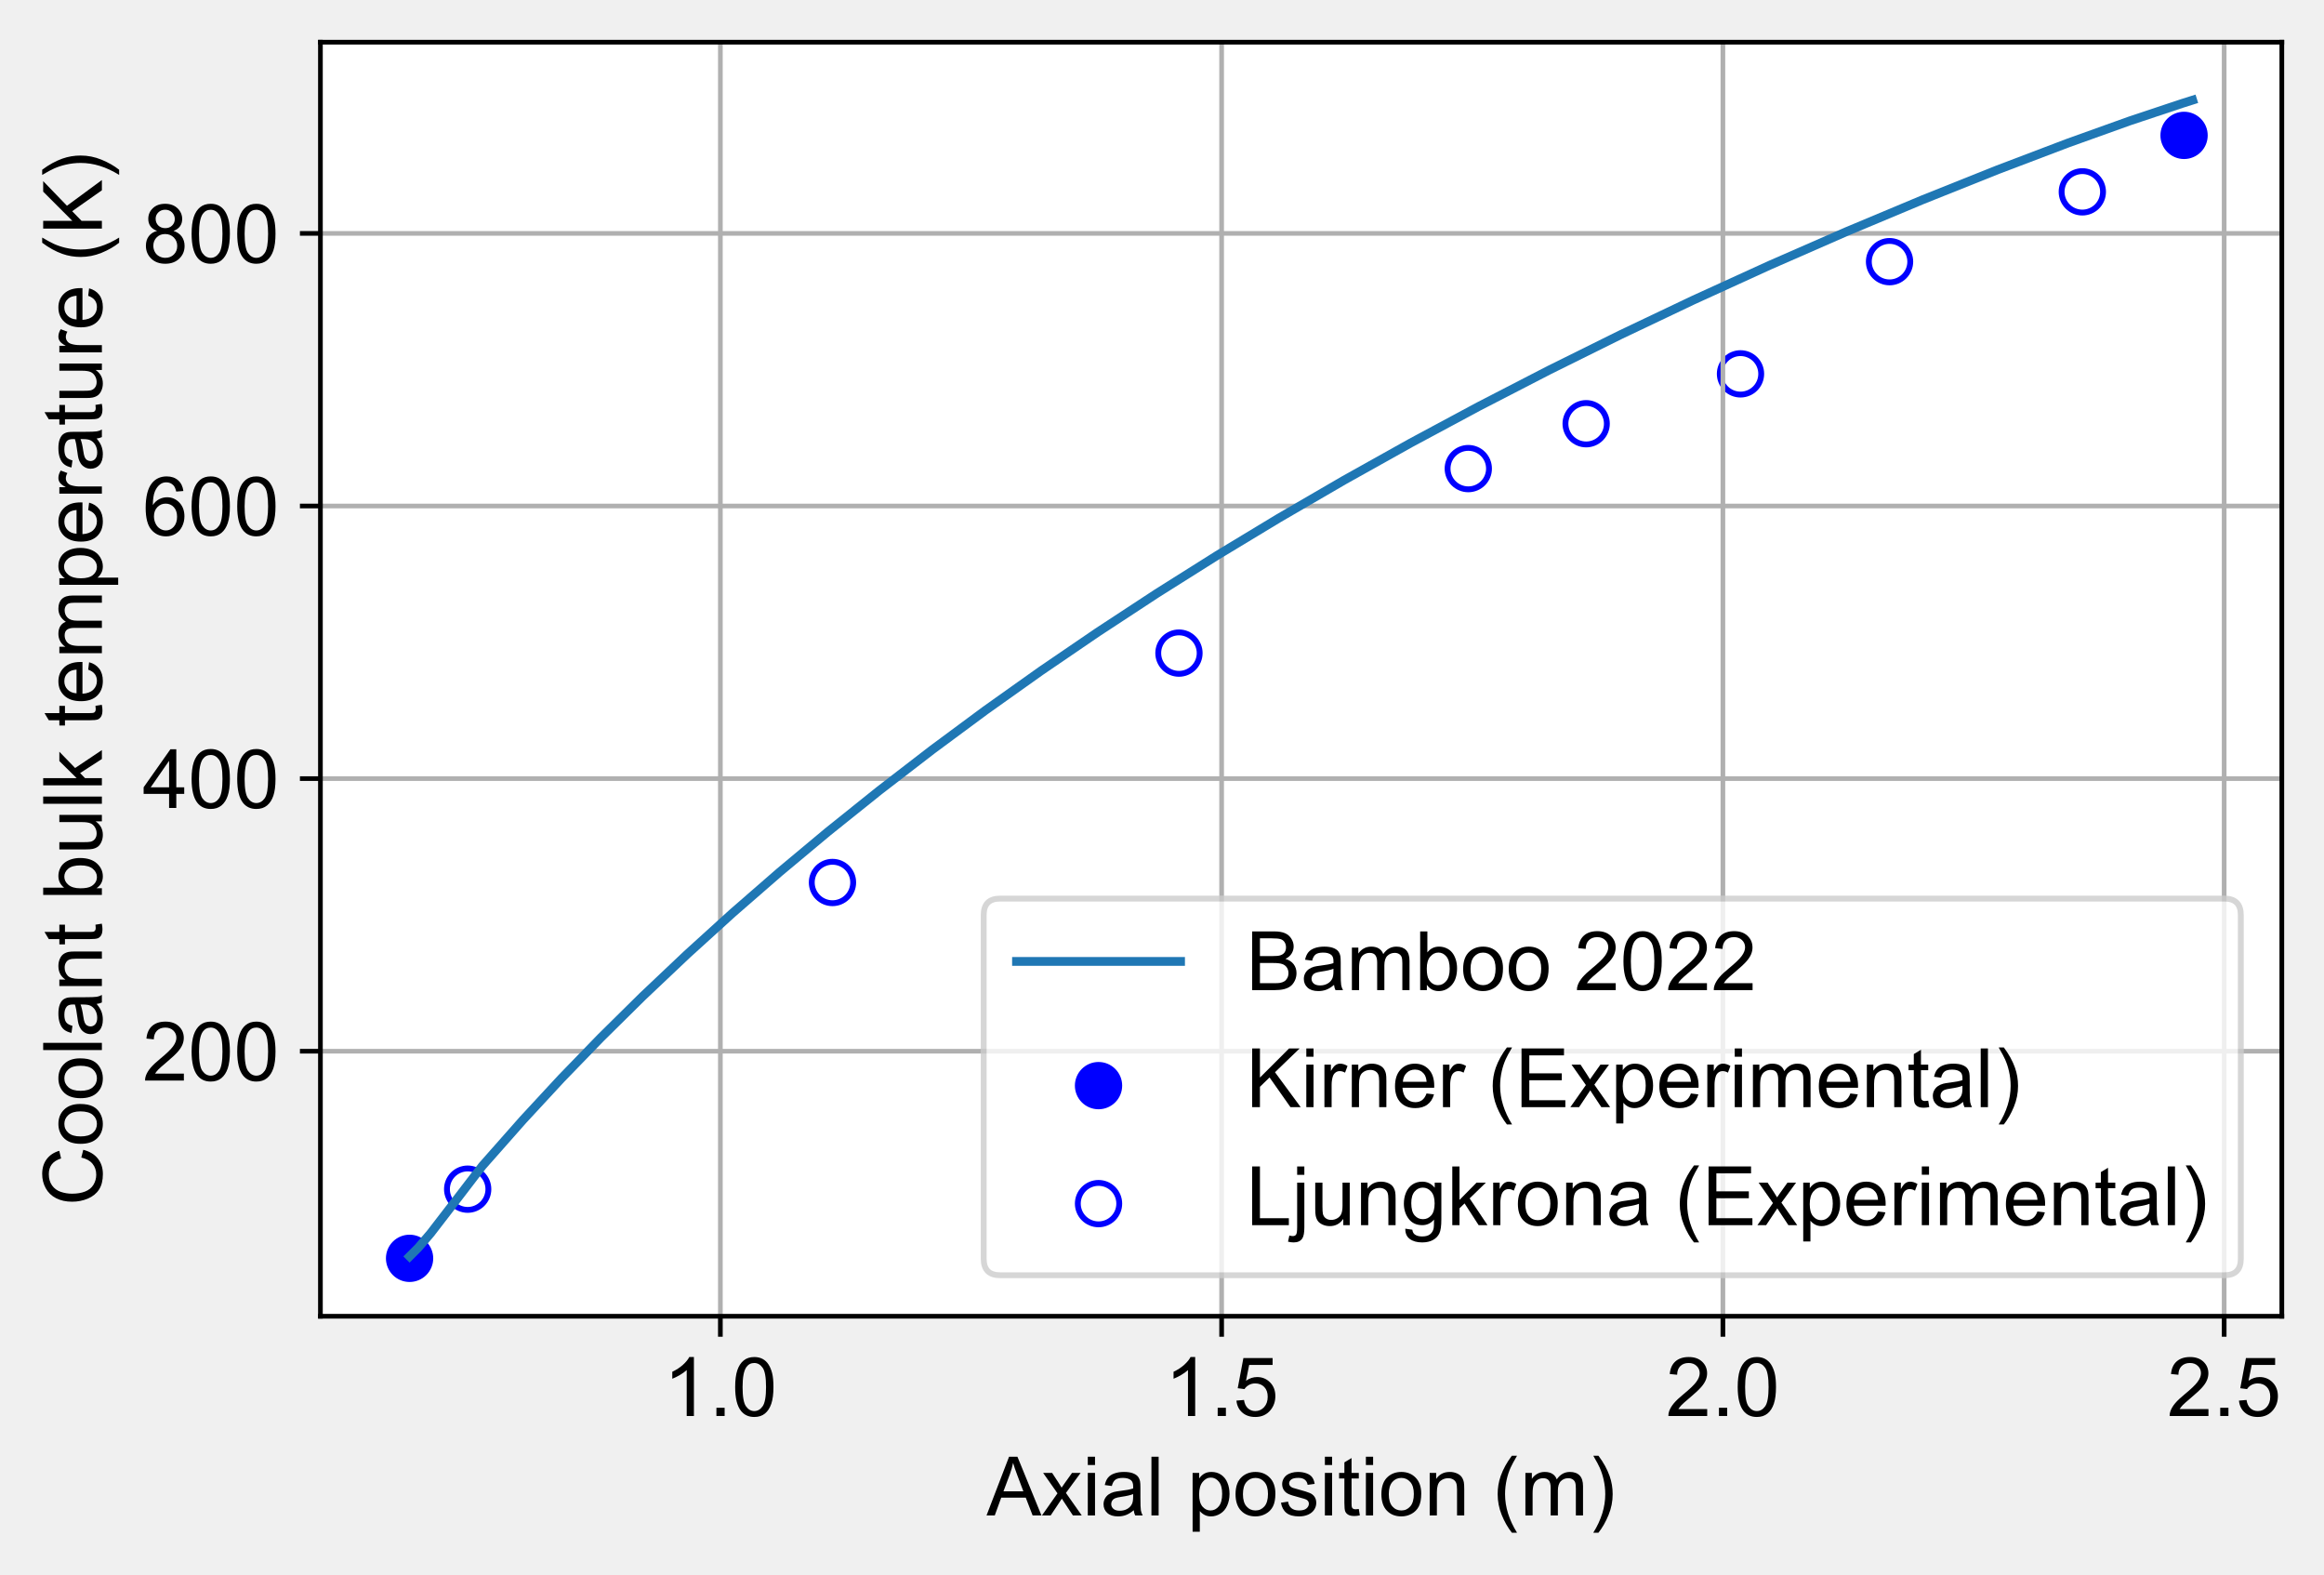
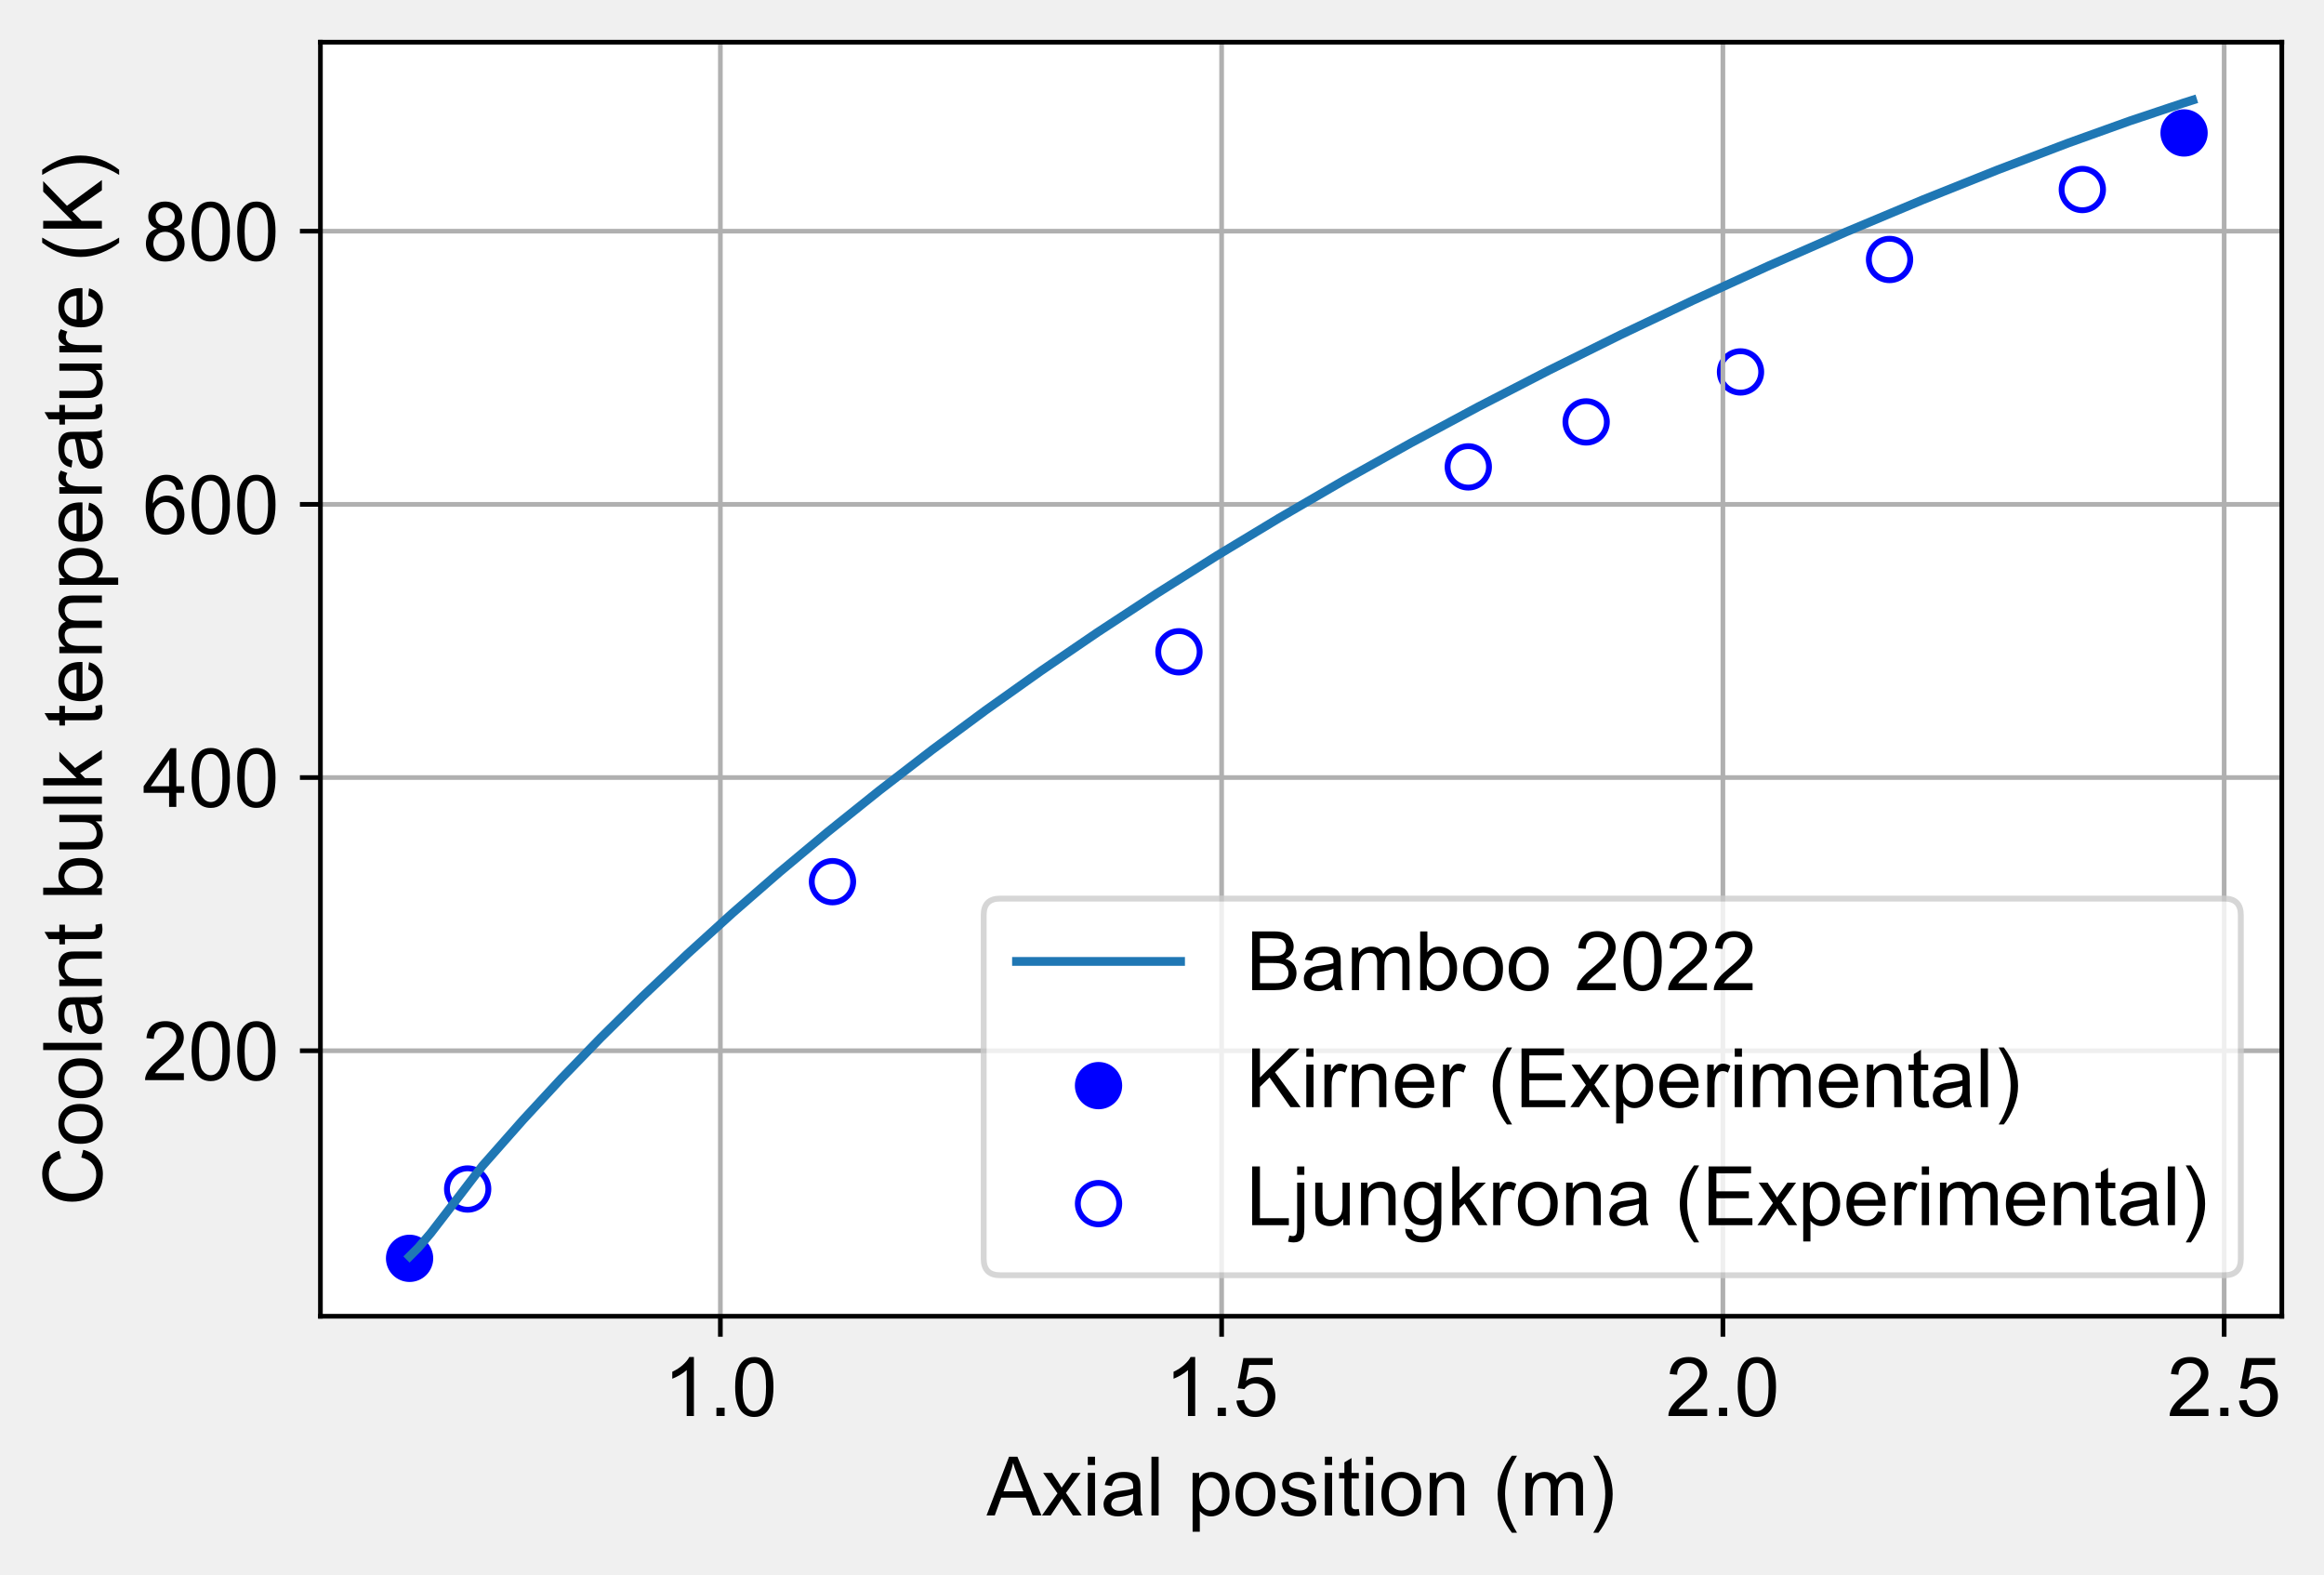
<svg xmlns="http://www.w3.org/2000/svg" xmlns:xlink="http://www.w3.org/1999/xlink" height="268.782pt" version="1.1" viewBox="0 0 396.694 268.782" width="396.694pt">
  <defs>
    <style type="text/css">*{stroke-linecap:butt;stroke-linejoin:round;}</style>
  </defs>
  <g id="figure_1">
    <g id="patch_1">
      <path d="M 0 268.782  L 396.694 268.782  L 396.694 0  L 0 0  z " style="fill:none;" />
    </g>
    <g id="axes_1">
      <g id="patch_2">
        <path d="M 54.694 224.64  L 389.494 224.64  L 389.494 7.2  L 54.694 7.2  z " style="fill:#ffffff;" />
      </g>
      <g id="PathCollection_1">
        <defs>
-           <path d="M 0 3.536  C 0.938 3.536 1.837 3.163 2.5 2.5  C 3.163 1.837 3.536 0.938 3.536 0  C 3.536 -0.938 3.163 -1.837 2.5 -2.5  C 1.837 -3.163 0.938 -3.536 0 -3.536  C -0.938 -3.536 -1.837 -3.163 -2.5 -2.5  C -3.163 -1.837 -3.536 -0.938 -3.536 0  C -3.536 0.938 -3.163 1.837 -2.5 2.5  C -1.837 3.163 -0.938 3.536 0 3.536  z " id="m3bcec2ea81" style="stroke:#0000ff;" />
+           <path d="M 0 3.536  C 0.938 3.536 1.837 3.163 2.5 2.5  C 3.163 1.837 3.536 0.938 3.536 0  C 3.536 -0.938 3.163 -1.837 2.5 -2.5  C 1.837 -3.163 0.938 -3.536 0 -3.536  C -0.938 -3.536 -1.837 -3.163 -2.5 -2.5  C -3.163 -1.837 -3.536 -0.938 -3.536 0  C -3.536 0.938 -3.163 1.837 -2.5 2.5  C -1.837 3.163 -0.938 3.536 0 3.536  z " id="m7af865a892" style="stroke:#0000ff;" />
        </defs>
-         <g clip-path="url(#p53f87aa53d)">
-           <use style="fill:#0000ff;stroke:#0000ff;" x="69.912" xlink:href="#m3bcec2ea81" y="214.756" />
-           <use style="fill:#0000ff;stroke:#0000ff;" x="372.808" xlink:href="#m3bcec2ea81" y="23.106" />
+         <g clip-path="url(#pf3d046e171)">
+           <use style="fill:#0000ff;stroke:#0000ff;" x="69.912" xlink:href="#m7af865a892" y="214.756" />
+           <use style="fill:#0000ff;stroke:#0000ff;" x="372.808" xlink:href="#m7af865a892" y="22.689" />
        </g>
      </g>
      <g id="PathCollection_2">
        <defs>
-           <path d="M 0 3.536  C 0.938 3.536 1.837 3.163 2.5 2.5  C 3.163 1.837 3.536 0.938 3.536 -0  C 3.536 -0.938 3.163 -1.837 2.5 -2.5  C 1.837 -3.163 0.938 -3.536 0 -3.536  C -0.938 -3.536 -1.837 -3.163 -2.5 -2.5  C -3.163 -1.837 -3.536 -0.938 -3.536 0  C -3.536 0.938 -3.163 1.837 -2.5 2.5  C -1.837 3.163 -0.938 3.536 0 3.536  z " id="C0_0_801375e3e7" />
+           <path d="M 0 3.536  C 0.938 3.536 1.837 3.163 2.5 2.5  C 3.163 1.837 3.536 0.938 3.536 -0  C 3.536 -0.938 3.163 -1.837 2.5 -2.5  C 1.837 -3.163 0.938 -3.536 0 -3.536  C -0.938 -3.536 -1.837 -3.163 -2.5 -2.5  C -3.163 -1.837 -3.536 -0.938 -3.536 0  C -3.536 0.938 -3.163 1.837 -2.5 2.5  C -1.837 3.163 -0.938 3.536 0 3.536  z " id="C0_0_efd89e1590" />
        </defs>
-         <g clip-path="url(#p53f87aa53d)">
-           <use style="fill:none;stroke:#0000ff;" x="79.829" xlink:href="#C0_0_801375e3e7" y="202.952" />
-         </g>
-         <g clip-path="url(#p53f87aa53d)">
-           <use style="fill:none;stroke:#0000ff;" x="142.099" xlink:href="#C0_0_801375e3e7" y="150.612" />
-         </g>
-         <g clip-path="url(#p53f87aa53d)">
-           <use style="fill:none;stroke:#0000ff;" x="201.241" xlink:href="#C0_0_801375e3e7" y="111.464" />
-         </g>
-         <g clip-path="url(#p53f87aa53d)">
-           <use style="fill:none;stroke:#0000ff;" x="250.629" xlink:href="#C0_0_801375e3e7" y="79.975" />
-         </g>
-         <g clip-path="url(#p53f87aa53d)">
-           <use style="fill:none;stroke:#0000ff;" x="270.748" xlink:href="#C0_0_801375e3e7" y="72.315" />
-         </g>
-         <g clip-path="url(#p53f87aa53d)">
-           <use style="fill:none;stroke:#0000ff;" x="297.094" xlink:href="#C0_0_801375e3e7" y="63.805" />
-         </g>
-         <g clip-path="url(#p53f87aa53d)">
-           <use style="fill:none;stroke:#0000ff;" x="322.534" xlink:href="#C0_0_801375e3e7" y="44.656" />
-         </g>
-         <g clip-path="url(#p53f87aa53d)">
-           <use style="fill:none;stroke:#0000ff;" x="355.442" xlink:href="#C0_0_801375e3e7" y="32.741" />
+         <g clip-path="url(#pf3d046e171)">
+           <use style="fill:none;stroke:#0000ff;" x="79.829" xlink:href="#C0_0_efd89e1590" y="202.926" />
+         </g>
+         <g clip-path="url(#pf3d046e171)">
+           <use style="fill:none;stroke:#0000ff;" x="142.099" xlink:href="#C0_0_efd89e1590" y="150.473" />
+         </g>
+         <g clip-path="url(#pf3d046e171)">
+           <use style="fill:none;stroke:#0000ff;" x="201.241" xlink:href="#C0_0_efd89e1590" y="111.239" />
+         </g>
+         <g clip-path="url(#pf3d046e171)">
+           <use style="fill:none;stroke:#0000ff;" x="250.629" xlink:href="#C0_0_efd89e1590" y="79.681" />
+         </g>
+         <g clip-path="url(#pf3d046e171)">
+           <use style="fill:none;stroke:#0000ff;" x="270.748" xlink:href="#C0_0_efd89e1590" y="72.005" />
+         </g>
+         <g clip-path="url(#pf3d046e171)">
+           <use style="fill:none;stroke:#0000ff;" x="297.094" xlink:href="#C0_0_efd89e1590" y="63.476" />
+         </g>
+         <g clip-path="url(#pf3d046e171)">
+           <use style="fill:none;stroke:#0000ff;" x="322.534" xlink:href="#C0_0_efd89e1590" y="44.286" />
+         </g>
+         <g clip-path="url(#pf3d046e171)">
+           <use style="fill:none;stroke:#0000ff;" x="355.442" xlink:href="#C0_0_efd89e1590" y="32.345" />
        </g>
      </g>
      <g id="matplotlib.axis_1">
        <g id="xtick_1">
          <g id="line2d_1">
-             <path clip-path="url(#p53f87aa53d)" d="M 122.962 224.64  L 122.962 7.2  " style="fill:none;stroke:#b0b0b0;stroke-linecap:square;stroke-width:0.8;" />
+             <path clip-path="url(#pf3d046e171)" d="M 122.962 224.64  L 122.962 7.2  " style="fill:none;stroke:#b0b0b0;stroke-linecap:square;stroke-width:0.8;" />
          </g>
          <g id="line2d_2">
            <defs>
-               <path d="M 0 0  L 0 3.5  " id="mad68752c39" style="stroke:#000000;stroke-width:0.8;" />
-             </defs>
-             <g>
-               <use style="stroke:#000000;stroke-width:0.8;" x="122.962" xlink:href="#mad68752c39" y="224.64" />
+               <path d="M 0 0  L 0 3.5  " id="mf48f73b8b6" style="stroke:#000000;stroke-width:0.8;" />
+             </defs>
+             <g>
+               <use style="stroke:#000000;stroke-width:0.8;" x="122.962" xlink:href="#mf48f73b8b6" y="224.64" />
            </g>
          </g>
          <g id="text_1">
            <g transform="translate(113.2317 241.6609)scale(0.14 -0.14)">
              <defs>
                <path d="M 37.25 0  L 28.469 0  L 28.469 56  Q 25.297 52.984 20.141 49.953  Q 14.984 46.922 10.891 45.406  L 10.891 53.906  Q 18.266 57.375 23.781 62.297  Q 29.297 67.234 31.594 71.875  L 37.25 71.875  z " id="ArialMT-49" />
                <path d="M 9.078 0  L 9.078 10.016  L 19.094 10.016  L 19.094 0  z " id="ArialMT-46" />
                <path d="M 4.156 35.297  Q 4.156 48 6.766 55.734  Q 9.375 63.484 14.516 67.672  Q 19.672 71.875 27.484 71.875  Q 33.25 71.875 37.594 69.547  Q 41.938 67.234 44.766 62.859  Q 47.609 58.5 49.219 52.219  Q 50.828 45.953 50.828 35.297  Q 50.828 22.703 48.234 14.969  Q 45.656 7.234 40.5 3  Q 35.359 -1.219 27.484 -1.219  Q 17.141 -1.219 11.234 6.203  Q 4.156 15.141 4.156 35.297  z M 13.188 35.297  Q 13.188 17.672 17.312 11.828  Q 21.438 6 27.484 6  Q 33.547 6 37.672 11.859  Q 41.797 17.719 41.797 35.297  Q 41.797 52.984 37.672 58.781  Q 33.547 64.594 27.391 64.594  Q 21.344 64.594 17.719 59.469  Q 13.188 52.938 13.188 35.297  z " id="ArialMT-48" />
              </defs>
              <use xlink:href="#ArialMT-49" />
              <use x="55.615" xlink:href="#ArialMT-46" />
              <use x="83.398" xlink:href="#ArialMT-48" />
            </g>
          </g>
        </g>
        <g id="xtick_2">
          <g id="line2d_3">
-             <path clip-path="url(#p53f87aa53d)" d="M 208.525 224.64  L 208.525 7.2  " style="fill:none;stroke:#b0b0b0;stroke-linecap:square;stroke-width:0.8;" />
+             <path clip-path="url(#pf3d046e171)" d="M 208.525 224.64  L 208.525 7.2  " style="fill:none;stroke:#b0b0b0;stroke-linecap:square;stroke-width:0.8;" />
          </g>
          <g id="line2d_4">
            <g>
-               <use style="stroke:#000000;stroke-width:0.8;" x="208.525" xlink:href="#mad68752c39" y="224.64" />
+               <use style="stroke:#000000;stroke-width:0.8;" x="208.525" xlink:href="#mf48f73b8b6" y="224.64" />
            </g>
          </g>
          <g id="text_2">
            <g transform="translate(198.7954 241.6609)scale(0.14 -0.14)">
              <defs>
                <path d="M 4.156 18.75  L 13.375 19.531  Q 14.406 12.797 18.141 9.391  Q 21.875 6 27.156 6  Q 33.5 6 37.891 10.781  Q 42.281 15.578 42.281 23.484  Q 42.281 31 38.062 35.344  Q 33.844 39.703 27 39.703  Q 22.75 39.703 19.328 37.766  Q 15.922 35.844 13.969 32.766  L 5.719 33.844  L 12.641 70.609  L 48.25 70.609  L 48.25 62.203  L 19.672 62.203  L 15.828 42.969  Q 22.266 47.469 29.344 47.469  Q 38.719 47.469 45.156 40.969  Q 51.609 34.469 51.609 24.266  Q 51.609 14.547 45.953 7.469  Q 39.062 -1.219 27.156 -1.219  Q 17.391 -1.219 11.203 4.25  Q 5.031 9.719 4.156 18.75  z " id="ArialMT-53" />
              </defs>
              <use xlink:href="#ArialMT-49" />
              <use x="55.615" xlink:href="#ArialMT-46" />
              <use x="83.398" xlink:href="#ArialMT-53" />
            </g>
          </g>
        </g>
        <g id="xtick_3">
          <g id="line2d_5">
-             <path clip-path="url(#p53f87aa53d)" d="M 294.089 224.64  L 294.089 7.2  " style="fill:none;stroke:#b0b0b0;stroke-linecap:square;stroke-width:0.8;" />
+             <path clip-path="url(#pf3d046e171)" d="M 294.089 224.64  L 294.089 7.2  " style="fill:none;stroke:#b0b0b0;stroke-linecap:square;stroke-width:0.8;" />
          </g>
          <g id="line2d_6">
            <g>
-               <use style="stroke:#000000;stroke-width:0.8;" x="294.089" xlink:href="#mad68752c39" y="224.64" />
+               <use style="stroke:#000000;stroke-width:0.8;" x="294.089" xlink:href="#mf48f73b8b6" y="224.64" />
            </g>
          </g>
          <g id="text_3">
            <g transform="translate(284.359 241.6609)scale(0.14 -0.14)">
              <defs>
                <path d="M 50.344 8.453  L 50.344 0  L 3.031 0  Q 2.938 3.172 4.047 6.109  Q 5.859 10.938 9.828 15.625  Q 13.812 20.312 21.344 26.469  Q 33.016 36.031 37.109 41.625  Q 41.219 47.219 41.219 52.203  Q 41.219 57.422 37.469 61  Q 33.734 64.594 27.734 64.594  Q 21.391 64.594 17.578 60.781  Q 13.766 56.984 13.719 50.25  L 4.688 51.172  Q 5.609 61.281 11.656 66.578  Q 17.719 71.875 27.938 71.875  Q 38.234 71.875 44.234 66.156  Q 50.25 60.453 50.25 52  Q 50.25 47.703 48.484 43.547  Q 46.734 39.406 42.656 34.812  Q 38.578 30.219 29.109 22.219  Q 21.188 15.578 18.938 13.203  Q 16.703 10.844 15.234 8.453  z " id="ArialMT-50" />
              </defs>
              <use xlink:href="#ArialMT-50" />
              <use x="55.615" xlink:href="#ArialMT-46" />
              <use x="83.398" xlink:href="#ArialMT-48" />
            </g>
          </g>
        </g>
        <g id="xtick_4">
          <g id="line2d_7">
-             <path clip-path="url(#p53f87aa53d)" d="M 379.653 224.64  L 379.653 7.2  " style="fill:none;stroke:#b0b0b0;stroke-linecap:square;stroke-width:0.8;" />
+             <path clip-path="url(#pf3d046e171)" d="M 379.653 224.64  L 379.653 7.2  " style="fill:none;stroke:#b0b0b0;stroke-linecap:square;stroke-width:0.8;" />
          </g>
          <g id="line2d_8">
            <g>
-               <use style="stroke:#000000;stroke-width:0.8;" x="379.653" xlink:href="#mad68752c39" y="224.64" />
+               <use style="stroke:#000000;stroke-width:0.8;" x="379.653" xlink:href="#mf48f73b8b6" y="224.64" />
            </g>
          </g>
          <g id="text_4">
            <g transform="translate(369.9227 241.6609)scale(0.14 -0.14)">
              <use xlink:href="#ArialMT-50" />
              <use x="55.615" xlink:href="#ArialMT-46" />
              <use x="83.398" xlink:href="#ArialMT-53" />
            </g>
          </g>
        </g>
        <g id="text_5">
          <g transform="translate(168.4139 258.635)scale(0.14 -0.14)">
            <defs>
              <path d="M -0.141 0  L 27.344 71.578  L 37.547 71.578  L 66.844 0  L 56.062 0  L 47.703 21.688  L 17.781 21.688  L 9.906 0  z M 20.516 29.391  L 44.781 29.391  L 37.312 49.219  Q 33.891 58.25 32.234 64.062  Q 30.859 57.172 28.375 50.391  z " id="ArialMT-65" />
              <path d="M 0.734 0  L 19.672 26.953  L 2.156 51.859  L 13.141 51.859  L 21.094 39.703  Q 23.344 36.234 24.703 33.891  Q 26.859 37.109 28.656 39.594  L 37.406 51.859  L 47.906 51.859  L 29.984 27.438  L 49.266 0  L 38.484 0  L 27.828 16.109  L 25 20.453  L 11.375 0  z " id="ArialMT-120" />
              <path d="M 6.641 61.469  L 6.641 71.578  L 15.438 71.578  L 15.438 61.469  z M 6.641 0  L 6.641 51.859  L 15.438 51.859  L 15.438 0  z " id="ArialMT-105" />
              <path d="M 40.438 6.391  Q 35.547 2.25 31.031 0.531  Q 26.516 -1.172 21.344 -1.172  Q 12.797 -1.172 8.203 3  Q 3.609 7.172 3.609 13.672  Q 3.609 17.484 5.344 20.625  Q 7.078 23.781 9.891 25.688  Q 12.703 27.594 16.219 28.562  Q 18.797 29.25 24.031 29.891  Q 34.672 31.156 39.703 32.906  Q 39.75 34.719 39.75 35.203  Q 39.75 40.578 37.25 42.781  Q 33.891 45.75 27.25 45.75  Q 21.047 45.75 18.094 43.578  Q 15.141 41.406 13.719 35.891  L 5.125 37.062  Q 6.297 42.578 8.984 45.969  Q 11.672 49.359 16.75 51.188  Q 21.828 53.031 28.516 53.031  Q 35.156 53.031 39.297 51.469  Q 43.453 49.906 45.406 47.531  Q 47.359 45.172 48.141 41.547  Q 48.578 39.312 48.578 33.453  L 48.578 21.734  Q 48.578 9.469 49.141 6.219  Q 49.703 2.984 51.375 0  L 42.188 0  Q 40.828 2.734 40.438 6.391  z M 39.703 26.031  Q 34.906 24.078 25.344 22.703  Q 19.922 21.922 17.672 20.938  Q 15.438 19.969 14.203 18.094  Q 12.984 16.219 12.984 13.922  Q 12.984 10.406 15.641 8.062  Q 18.312 5.719 23.438 5.719  Q 28.516 5.719 32.469 7.938  Q 36.422 10.156 38.281 14.016  Q 39.703 17 39.703 22.797  z " id="ArialMT-97" />
              <path d="M 6.391 0  L 6.391 71.578  L 15.188 71.578  L 15.188 0  z " id="ArialMT-108" />
              <path id="ArialMT-32" />
              <path d="M 6.594 -19.875  L 6.594 51.859  L 14.594 51.859  L 14.594 45.125  Q 17.438 49.078 21 51.047  Q 24.562 53.031 29.641 53.031  Q 36.281 53.031 41.359 49.609  Q 46.438 46.188 49.016 39.953  Q 51.609 33.734 51.609 26.312  Q 51.609 18.359 48.75 11.984  Q 45.906 5.609 40.453 2.219  Q 35.016 -1.172 29 -1.172  Q 24.609 -1.172 21.109 0.688  Q 17.625 2.547 15.375 5.375  L 15.375 -19.875  z M 14.547 25.641  Q 14.547 15.625 18.594 10.844  Q 22.656 6.062 28.422 6.062  Q 34.281 6.062 38.453 11.016  Q 42.625 15.969 42.625 26.375  Q 42.625 36.281 38.547 41.203  Q 34.469 46.141 28.812 46.141  Q 23.188 46.141 18.859 40.891  Q 14.547 35.641 14.547 25.641  z " id="ArialMT-112" />
              <path d="M 3.328 25.922  Q 3.328 40.328 11.328 47.266  Q 18.016 53.031 27.641 53.031  Q 38.328 53.031 45.109 46.016  Q 51.906 39.016 51.906 26.656  Q 51.906 16.656 48.906 10.906  Q 45.906 5.172 40.156 2  Q 34.422 -1.172 27.641 -1.172  Q 16.75 -1.172 10.031 5.812  Q 3.328 12.797 3.328 25.922  z M 12.359 25.922  Q 12.359 15.969 16.703 11.016  Q 21.047 6.062 27.641 6.062  Q 34.188 6.062 38.531 11.031  Q 42.875 16.016 42.875 26.219  Q 42.875 35.844 38.5 40.797  Q 34.125 45.75 27.641 45.75  Q 21.047 45.75 16.703 40.812  Q 12.359 35.891 12.359 25.922  z " id="ArialMT-111" />
              <path d="M 3.078 15.484  L 11.766 16.844  Q 12.5 11.625 15.844 8.844  Q 19.188 6.062 25.203 6.062  Q 31.25 6.062 34.172 8.516  Q 37.109 10.984 37.109 14.312  Q 37.109 17.281 34.516 19  Q 32.719 20.172 25.531 21.969  Q 15.875 24.422 12.141 26.203  Q 8.406 27.984 6.469 31.125  Q 4.547 34.281 4.547 38.094  Q 4.547 41.547 6.125 44.5  Q 7.719 47.469 10.453 49.422  Q 12.5 50.922 16.031 51.969  Q 19.578 53.031 23.641 53.031  Q 29.734 53.031 34.344 51.266  Q 38.969 49.516 41.156 46.5  Q 43.359 43.5 44.188 38.484  L 35.594 37.312  Q 35.016 41.312 32.203 43.547  Q 29.391 45.797 24.266 45.797  Q 18.219 45.797 15.625 43.797  Q 13.031 41.797 13.031 39.109  Q 13.031 37.406 14.109 36.031  Q 15.188 34.625 17.484 33.688  Q 18.797 33.203 25.25 31.453  Q 34.578 28.953 38.25 27.359  Q 41.938 25.781 44.031 22.75  Q 46.141 19.734 46.141 15.234  Q 46.141 10.844 43.578 6.953  Q 41.016 3.078 36.172 0.953  Q 31.344 -1.172 25.25 -1.172  Q 15.141 -1.172 9.844 3.031  Q 4.547 7.234 3.078 15.484  z " id="ArialMT-115" />
              <path d="M 25.781 7.859  L 27.047 0.094  Q 23.344 -0.688 20.406 -0.688  Q 15.625 -0.688 12.984 0.828  Q 10.359 2.344 9.281 4.812  Q 8.203 7.281 8.203 15.188  L 8.203 45.016  L 1.766 45.016  L 1.766 51.859  L 8.203 51.859  L 8.203 64.703  L 16.938 69.969  L 16.938 51.859  L 25.781 51.859  L 25.781 45.016  L 16.938 45.016  L 16.938 14.703  Q 16.938 10.938 17.406 9.859  Q 17.875 8.797 18.922 8.156  Q 19.969 7.516 21.922 7.516  Q 23.391 7.516 25.781 7.859  z " id="ArialMT-116" />
              <path d="M 6.594 0  L 6.594 51.859  L 14.5 51.859  L 14.5 44.484  Q 20.219 53.031 31 53.031  Q 35.688 53.031 39.625 51.344  Q 43.562 49.656 45.516 46.922  Q 47.469 44.188 48.25 40.438  Q 48.734 37.984 48.734 31.891  L 48.734 0  L 39.938 0  L 39.938 31.547  Q 39.938 36.922 38.906 39.578  Q 37.891 42.234 35.281 43.812  Q 32.672 45.406 29.156 45.406  Q 23.531 45.406 19.453 41.844  Q 15.375 38.281 15.375 28.328  L 15.375 0  z " id="ArialMT-110" />
              <path d="M 23.391 -21.047  Q 16.109 -11.859 11.078 0.438  Q 6.062 12.75 6.062 25.922  Q 6.062 37.547 9.812 48.188  Q 14.203 60.547 23.391 72.797  L 29.688 72.797  Q 23.781 62.641 21.875 58.297  Q 18.891 51.562 17.188 44.234  Q 15.094 35.109 15.094 25.875  Q 15.094 2.391 29.688 -21.047  z " id="ArialMT-40" />
              <path d="M 6.594 0  L 6.594 51.859  L 14.453 51.859  L 14.453 44.578  Q 16.891 48.391 20.938 50.703  Q 25 53.031 30.172 53.031  Q 35.938 53.031 39.625 50.641  Q 43.312 48.25 44.828 43.953  Q 50.984 53.031 60.844 53.031  Q 68.562 53.031 72.703 48.75  Q 76.859 44.484 76.859 35.594  L 76.859 0  L 68.109 0  L 68.109 32.672  Q 68.109 37.938 67.25 40.25  Q 66.406 42.578 64.156 43.984  Q 61.922 45.406 58.891 45.406  Q 53.422 45.406 49.797 41.766  Q 46.188 38.141 46.188 30.125  L 46.188 0  L 37.406 0  L 37.406 33.688  Q 37.406 39.547 35.25 42.469  Q 33.109 45.406 28.219 45.406  Q 24.516 45.406 21.359 43.453  Q 18.219 41.5 16.797 37.734  Q 15.375 33.984 15.375 26.906  L 15.375 0  z " id="ArialMT-109" />
              <path d="M 12.359 -21.047  L 6.062 -21.047  Q 20.656 2.391 20.656 25.875  Q 20.656 35.062 18.562 44.094  Q 16.891 51.422 13.922 58.156  Q 12.016 62.547 6.062 72.797  L 12.359 72.797  Q 21.531 60.547 25.922 48.188  Q 29.688 37.547 29.688 25.922  Q 29.688 12.75 24.625 0.438  Q 19.578 -11.859 12.359 -21.047  z " id="ArialMT-41" />
            </defs>
            <use xlink:href="#ArialMT-65" />
            <use x="66.699" xlink:href="#ArialMT-120" />
            <use x="116.699" xlink:href="#ArialMT-105" />
            <use x="138.916" xlink:href="#ArialMT-97" />
            <use x="194.531" xlink:href="#ArialMT-108" />
            <use x="216.748" xlink:href="#ArialMT-32" />
            <use x="244.531" xlink:href="#ArialMT-112" />
            <use x="300.146" xlink:href="#ArialMT-111" />
            <use x="355.762" xlink:href="#ArialMT-115" />
            <use x="405.762" xlink:href="#ArialMT-105" />
            <use x="427.979" xlink:href="#ArialMT-116" />
            <use x="455.762" xlink:href="#ArialMT-105" />
            <use x="477.979" xlink:href="#ArialMT-111" />
            <use x="533.594" xlink:href="#ArialMT-110" />
            <use x="589.209" xlink:href="#ArialMT-32" />
            <use x="616.992" xlink:href="#ArialMT-40" />
            <use x="650.293" xlink:href="#ArialMT-109" />
            <use x="733.594" xlink:href="#ArialMT-41" />
          </g>
        </g>
      </g>
      <g id="matplotlib.axis_2">
        <g id="ytick_1">
          <g id="line2d_9">
-             <path clip-path="url(#p53f87aa53d)" d="M 54.694 179.406  L 389.494 179.406  " style="fill:none;stroke:#b0b0b0;stroke-linecap:square;stroke-width:0.8;" />
+             <path clip-path="url(#pf3d046e171)" d="M 54.694 179.329  L 389.494 179.329  " style="fill:none;stroke:#b0b0b0;stroke-linecap:square;stroke-width:0.8;" />
          </g>
          <g id="line2d_10">
            <defs>
-               <path d="M 0 0  L -3.5 0  " id="m219c161a2a" style="stroke:#000000;stroke-width:0.8;" />
-             </defs>
-             <g>
-               <use style="stroke:#000000;stroke-width:0.8;" x="54.694" xlink:href="#m219c161a2a" y="179.406" />
+               <path d="M 0 0  L -3.5 0  " id="mfcd3a77d22" style="stroke:#000000;stroke-width:0.8;" />
+             </defs>
+             <g>
+               <use style="stroke:#000000;stroke-width:0.8;" x="54.694" xlink:href="#mfcd3a77d22" y="179.329" />
            </g>
          </g>
          <g id="text_6">
-             <g transform="translate(24.33813 184.4165)scale(0.14 -0.14)">
+             <g transform="translate(24.33813 184.3396)scale(0.14 -0.14)">
              <use xlink:href="#ArialMT-50" />
              <use x="55.615" xlink:href="#ArialMT-48" />
              <use x="111.23" xlink:href="#ArialMT-48" />
            </g>
          </g>
        </g>
        <g id="ytick_2">
          <g id="line2d_11">
-             <path clip-path="url(#p53f87aa53d)" d="M 54.694 132.882  L 389.494 132.882  " style="fill:none;stroke:#b0b0b0;stroke-linecap:square;stroke-width:0.8;" />
+             <path clip-path="url(#pf3d046e171)" d="M 54.694 132.704  L 389.494 132.704  " style="fill:none;stroke:#b0b0b0;stroke-linecap:square;stroke-width:0.8;" />
          </g>
          <g id="line2d_12">
            <g>
-               <use style="stroke:#000000;stroke-width:0.8;" x="54.694" xlink:href="#m219c161a2a" y="132.882" />
+               <use style="stroke:#000000;stroke-width:0.8;" x="54.694" xlink:href="#mfcd3a77d22" y="132.704" />
            </g>
          </g>
          <g id="text_7">
-             <g transform="translate(24.33813 137.8923)scale(0.14 -0.14)">
+             <g transform="translate(24.33813 137.714)scale(0.14 -0.14)">
              <defs>
                <path d="M 32.328 0  L 32.328 17.141  L 1.266 17.141  L 1.266 25.203  L 33.938 71.578  L 41.109 71.578  L 41.109 25.203  L 50.781 25.203  L 50.781 17.141  L 41.109 17.141  L 41.109 0  z M 32.328 25.203  L 32.328 57.469  L 9.906 25.203  z " id="ArialMT-52" />
              </defs>
              <use xlink:href="#ArialMT-52" />
              <use x="55.615" xlink:href="#ArialMT-48" />
              <use x="111.23" xlink:href="#ArialMT-48" />
            </g>
          </g>
        </g>
        <g id="ytick_3">
          <g id="line2d_13">
-             <path clip-path="url(#p53f87aa53d)" d="M 54.694 86.358  L 389.494 86.358  " style="fill:none;stroke:#b0b0b0;stroke-linecap:square;stroke-width:0.8;" />
+             <path clip-path="url(#pf3d046e171)" d="M 54.694 86.078  L 389.494 86.078  " style="fill:none;stroke:#b0b0b0;stroke-linecap:square;stroke-width:0.8;" />
          </g>
          <g id="line2d_14">
            <g>
-               <use style="stroke:#000000;stroke-width:0.8;" x="54.694" xlink:href="#m219c161a2a" y="86.358" />
+               <use style="stroke:#000000;stroke-width:0.8;" x="54.694" xlink:href="#mfcd3a77d22" y="86.078" />
            </g>
          </g>
          <g id="text_8">
-             <g transform="translate(24.33813 91.36801)scale(0.14 -0.14)">
+             <g transform="translate(24.33813 91.08849)scale(0.14 -0.14)">
              <defs>
                <path d="M 49.75 54.047  L 41.016 53.375  Q 39.844 58.547 37.703 60.891  Q 34.125 64.656 28.906 64.656  Q 24.703 64.656 21.531 62.312  Q 17.391 59.281 14.984 53.469  Q 12.594 47.656 12.5 36.922  Q 15.672 41.75 20.266 44.094  Q 24.859 46.438 29.891 46.438  Q 38.672 46.438 44.844 39.969  Q 51.031 33.5 51.031 23.25  Q 51.031 16.5 48.125 10.719  Q 45.219 4.938 40.141 1.859  Q 35.062 -1.219 28.609 -1.219  Q 17.625 -1.219 10.688 6.859  Q 3.766 14.938 3.766 33.5  Q 3.766 54.25 11.422 63.672  Q 18.109 71.875 29.438 71.875  Q 37.891 71.875 43.281 67.141  Q 48.688 62.406 49.75 54.047  z M 13.875 23.188  Q 13.875 18.656 15.797 14.5  Q 17.719 10.359 21.188 8.172  Q 24.656 6 28.469 6  Q 34.031 6 38.031 10.484  Q 42.047 14.984 42.047 22.703  Q 42.047 30.125 38.078 34.391  Q 34.125 38.672 28.125 38.672  Q 22.172 38.672 18.016 34.391  Q 13.875 30.125 13.875 23.188  z " id="ArialMT-54" />
              </defs>
              <use xlink:href="#ArialMT-54" />
              <use x="55.615" xlink:href="#ArialMT-48" />
              <use x="111.23" xlink:href="#ArialMT-48" />
            </g>
          </g>
        </g>
        <g id="ytick_4">
          <g id="line2d_15">
-             <path clip-path="url(#p53f87aa53d)" d="M 54.694 39.833  L 389.494 39.833  " style="fill:none;stroke:#b0b0b0;stroke-linecap:square;stroke-width:0.8;" />
+             <path clip-path="url(#pf3d046e171)" d="M 54.694 39.452  L 389.494 39.452  " style="fill:none;stroke:#b0b0b0;stroke-linecap:square;stroke-width:0.8;" />
          </g>
          <g id="line2d_16">
            <g>
-               <use style="stroke:#000000;stroke-width:0.8;" x="54.694" xlink:href="#m219c161a2a" y="39.833" />
+               <use style="stroke:#000000;stroke-width:0.8;" x="54.694" xlink:href="#mfcd3a77d22" y="39.452" />
            </g>
          </g>
          <g id="text_9">
-             <g transform="translate(24.33813 44.84374)scale(0.14 -0.14)">
+             <g transform="translate(24.33813 44.46294)scale(0.14 -0.14)">
              <defs>
                <path d="M 17.672 38.812  Q 12.203 40.828 9.562 44.531  Q 6.938 48.25 6.938 53.422  Q 6.938 61.234 12.547 66.547  Q 18.172 71.875 27.484 71.875  Q 36.859 71.875 42.578 66.422  Q 48.297 60.984 48.297 53.172  Q 48.297 48.188 45.672 44.5  Q 43.062 40.828 37.75 38.812  Q 44.344 36.672 47.781 31.875  Q 51.219 27.094 51.219 20.453  Q 51.219 11.281 44.719 5.031  Q 38.234 -1.219 27.641 -1.219  Q 17.047 -1.219 10.547 5.047  Q 4.047 11.328 4.047 20.703  Q 4.047 27.688 7.594 32.391  Q 11.141 37.109 17.672 38.812  z M 15.922 53.719  Q 15.922 48.641 19.188 45.406  Q 22.469 42.188 27.688 42.188  Q 32.766 42.188 36.016 45.375  Q 39.266 48.578 39.266 53.219  Q 39.266 58.062 35.906 61.359  Q 32.562 64.656 27.594 64.656  Q 22.562 64.656 19.234 61.422  Q 15.922 58.203 15.922 53.719  z M 13.094 20.656  Q 13.094 16.891 14.875 13.375  Q 16.656 9.859 20.172 7.922  Q 23.688 6 27.734 6  Q 34.031 6 38.125 10.047  Q 42.234 14.109 42.234 20.359  Q 42.234 26.703 38.016 30.859  Q 33.797 35.016 27.438 35.016  Q 21.234 35.016 17.156 30.906  Q 13.094 26.812 13.094 20.656  z " id="ArialMT-56" />
              </defs>
              <use xlink:href="#ArialMT-56" />
              <use x="55.615" xlink:href="#ArialMT-48" />
              <use x="111.23" xlink:href="#ArialMT-48" />
            </g>
          </g>
        </g>
        <g id="text_10">
          <g transform="translate(17.39156 205.7891)rotate(-90)scale(0.14 -0.14)">
            <defs>
              <path d="M 58.797 25.094  L 68.266 22.703  Q 65.281 11.031 57.547 4.906  Q 49.812 -1.219 38.625 -1.219  Q 27.047 -1.219 19.797 3.484  Q 12.547 8.203 8.766 17.141  Q 4.984 26.078 4.984 36.328  Q 4.984 47.516 9.25 55.828  Q 13.531 64.156 21.406 68.469  Q 29.297 72.797 38.766 72.797  Q 49.516 72.797 56.828 67.328  Q 64.156 61.859 67.047 51.953  L 57.719 49.75  Q 55.219 57.562 50.484 61.125  Q 45.75 64.703 38.578 64.703  Q 30.328 64.703 24.781 60.734  Q 19.234 56.781 16.984 50.109  Q 14.75 43.453 14.75 36.375  Q 14.75 27.25 17.406 20.438  Q 20.062 13.625 25.672 10.25  Q 31.297 6.891 37.844 6.891  Q 45.797 6.891 51.312 11.469  Q 56.844 16.062 58.797 25.094  z " id="ArialMT-67" />
              <path d="M 14.703 0  L 6.547 0  L 6.547 71.578  L 15.328 71.578  L 15.328 46.047  Q 20.906 53.031 29.547 53.031  Q 34.328 53.031 38.594 51.094  Q 42.875 49.172 45.625 45.672  Q 48.391 42.188 49.953 37.25  Q 51.516 32.328 51.516 26.703  Q 51.516 13.375 44.922 6.094  Q 38.328 -1.172 29.109 -1.172  Q 19.922 -1.172 14.703 6.5  z M 14.594 26.312  Q 14.594 17 17.141 12.844  Q 21.297 6.062 28.375 6.062  Q 34.125 6.062 38.328 11.062  Q 42.531 16.062 42.531 25.984  Q 42.531 36.141 38.5 40.969  Q 34.469 45.797 28.766 45.797  Q 23 45.797 18.797 40.797  Q 14.594 35.797 14.594 26.312  z " id="ArialMT-98" />
              <path d="M 40.578 0  L 40.578 7.625  Q 34.516 -1.172 24.125 -1.172  Q 19.531 -1.172 15.547 0.578  Q 11.578 2.344 9.641 5  Q 7.719 7.672 6.938 11.531  Q 6.391 14.109 6.391 19.734  L 6.391 51.859  L 15.188 51.859  L 15.188 23.094  Q 15.188 16.219 15.719 13.812  Q 16.547 10.359 19.234 8.375  Q 21.922 6.391 25.875 6.391  Q 29.828 6.391 33.297 8.422  Q 36.766 10.453 38.203 13.938  Q 39.656 17.438 39.656 24.078  L 39.656 51.859  L 48.438 51.859  L 48.438 0  z " id="ArialMT-117" />
              <path d="M 6.641 0  L 6.641 71.578  L 15.438 71.578  L 15.438 30.766  L 36.234 51.859  L 47.609 51.859  L 27.781 32.625  L 49.609 0  L 38.766 0  L 21.625 26.516  L 15.438 20.562  L 15.438 0  z " id="ArialMT-107" />
              <path d="M 42.094 16.703  L 51.172 15.578  Q 49.031 7.625 43.219 3.219  Q 37.406 -1.172 28.375 -1.172  Q 17 -1.172 10.328 5.828  Q 3.656 12.844 3.656 25.484  Q 3.656 38.578 10.391 45.797  Q 17.141 53.031 27.875 53.031  Q 38.281 53.031 44.875 45.953  Q 51.469 38.875 51.469 26.031  Q 51.469 25.25 51.422 23.688  L 12.75 23.688  Q 13.234 15.141 17.578 10.594  Q 21.922 6.062 28.422 6.062  Q 33.25 6.062 36.672 8.594  Q 40.094 11.141 42.094 16.703  z M 13.234 30.906  L 42.188 30.906  Q 41.609 37.453 38.875 40.719  Q 34.672 45.797 27.984 45.797  Q 21.922 45.797 17.797 41.75  Q 13.672 37.703 13.234 30.906  z " id="ArialMT-101" />
              <path d="M 6.5 0  L 6.5 51.859  L 14.406 51.859  L 14.406 44  Q 17.438 49.516 20 51.266  Q 22.562 53.031 25.641 53.031  Q 30.078 53.031 34.672 50.203  L 31.641 42.047  Q 28.422 43.953 25.203 43.953  Q 22.312 43.953 20.016 42.219  Q 17.719 40.484 16.75 37.406  Q 15.281 32.719 15.281 27.156  L 15.281 0  z " id="ArialMT-114" />
              <path d="M 7.328 0  L 7.328 71.578  L 16.797 71.578  L 16.797 36.078  L 52.344 71.578  L 65.188 71.578  L 35.156 42.578  L 66.5 0  L 54 0  L 28.516 36.234  L 16.797 24.812  L 16.797 0  z " id="ArialMT-75" />
            </defs>
            <use xlink:href="#ArialMT-67" />
            <use x="72.217" xlink:href="#ArialMT-111" />
            <use x="127.832" xlink:href="#ArialMT-111" />
            <use x="183.447" xlink:href="#ArialMT-108" />
            <use x="205.664" xlink:href="#ArialMT-97" />
            <use x="261.279" xlink:href="#ArialMT-110" />
            <use x="316.895" xlink:href="#ArialMT-116" />
            <use x="344.678" xlink:href="#ArialMT-32" />
            <use x="372.461" xlink:href="#ArialMT-98" />
            <use x="428.076" xlink:href="#ArialMT-117" />
            <use x="483.691" xlink:href="#ArialMT-108" />
            <use x="505.908" xlink:href="#ArialMT-107" />
            <use x="555.908" xlink:href="#ArialMT-32" />
            <use x="583.691" xlink:href="#ArialMT-116" />
            <use x="611.475" xlink:href="#ArialMT-101" />
            <use x="667.09" xlink:href="#ArialMT-109" />
            <use x="750.391" xlink:href="#ArialMT-112" />
            <use x="806.006" xlink:href="#ArialMT-101" />
            <use x="861.621" xlink:href="#ArialMT-114" />
            <use x="894.922" xlink:href="#ArialMT-97" />
            <use x="950.537" xlink:href="#ArialMT-116" />
            <use x="978.32" xlink:href="#ArialMT-117" />
            <use x="1033.936" xlink:href="#ArialMT-114" />
            <use x="1067.236" xlink:href="#ArialMT-101" />
            <use x="1122.852" xlink:href="#ArialMT-32" />
            <use x="1150.635" xlink:href="#ArialMT-40" />
            <use x="1183.936" xlink:href="#ArialMT-75" />
            <use x="1250.635" xlink:href="#ArialMT-41" />
          </g>
        </g>
      </g>
      <g id="line2d_17">
-         <path clip-path="url(#p53f87aa53d)" d="M 69.912 214.429  L 71.386 212.955  L 73.491 210.496  L 76.648 206.399  L 82.331 198.985  L 89.277 191.123  L 95.802 184.072  L 102.538 177.118  L 109.694 170.049  L 117.272 162.879  L 125.06 155.81  L 133.058 148.851  L 141.267 141.998  L 150.108 134.91  L 159.159 127.933  L 168.209 121.233  L 177.681 114.502  L 187.364 107.897  L 197.467 101.272  L 207.781 94.777  L 218.305 88.417  L 229.461 81.933  L 240.827 75.583  L 252.404 69.368  L 264.402 63.178  L 276.61 57.128  L 289.029 51.221  L 302.079 45.265  L 315.129 39.555  L 328.179 34.09  L 341.019 28.959  L 353.017 24.402  L 363.541 20.631  L 372.382 17.682  L 374.276 17.084  L 374.276 17.084  " style="fill:none;stroke:#1f77b4;stroke-linecap:square;stroke-width:1.5;" />
+         <path clip-path="url(#pf3d046e171)" d="M 69.912 214.428  L 71.386 212.955  L 73.491 210.497  L 76.648 206.401  L 82.331 198.988  L 89.277 191.126  L 95.802 184.074  L 102.538 177.12  L 109.694 170.05  L 117.272 162.881  L 125.06 155.813  L 133.058 148.854  L 141.267 142.003  L 150.108 134.916  L 159.159 127.94  L 168.209 121.242  L 177.681 114.512  L 187.364 107.909  L 197.467 101.286  L 207.781 94.792  L 218.305 88.433  L 229.461 81.951  L 240.827 75.602  L 252.404 69.388  L 264.402 63.199  L 276.61 57.149  L 289.029 51.243  L 302.079 45.287  L 315.129 39.577  L 328.179 34.112  L 341.019 28.978  L 353.017 24.417  L 363.541 20.642  L 372.592 17.617  L 374.276 17.084  L 374.276 17.084  " style="fill:none;stroke:#1f77b4;stroke-linecap:square;stroke-width:1.5;" />
      </g>
      <g id="patch_3">
        <path d="M 54.694 224.64  L 54.694 7.2  " style="fill:none;stroke:#000000;stroke-linecap:square;stroke-linejoin:miter;stroke-width:0.8;" />
      </g>
      <g id="patch_4">
        <path d="M 389.494 224.64  L 389.494 7.2  " style="fill:none;stroke:#000000;stroke-linecap:square;stroke-linejoin:miter;stroke-width:0.8;" />
      </g>
      <g id="patch_5">
        <path d="M 54.694 224.64  L 389.494 224.64  " style="fill:none;stroke:#000000;stroke-linecap:square;stroke-linejoin:miter;stroke-width:0.8;" />
      </g>
      <g id="patch_6">
        <path d="M 54.694 7.2  L 389.494 7.2  " style="fill:none;stroke:#000000;stroke-linecap:square;stroke-linejoin:miter;stroke-width:0.8;" />
      </g>
      <g id="legend_1">
        <g id="patch_7">
          <path d="M 170.713 217.64  L 379.694 217.64  Q 382.494 217.64 382.494 214.84  L 382.494 156.16  Q 382.494 153.36 379.694 153.36  L 170.713 153.36  Q 167.913 153.36 167.913 156.16  L 167.913 214.84  Q 167.913 217.64 170.713 217.64  z " style="fill:#ffffff;opacity:0.8;stroke:#cccccc;stroke-linejoin:miter;" />
        </g>
        <g id="line2d_18">
          <path d="M 173.513 164.081  L 201.513 164.081  " style="fill:none;stroke:#1f77b4;stroke-linecap:square;stroke-width:1.5;" />
        </g>
        <g id="line2d_19" />
        <g id="text_11">
          <g transform="translate(212.7134 168.9812)scale(0.14 -0.14)">
            <defs>
              <path d="M 7.328 0  L 7.328 71.578  L 34.188 71.578  Q 42.391 71.578 47.344 69.406  Q 52.297 67.234 55.094 62.719  Q 57.906 58.203 57.906 53.266  Q 57.906 48.688 55.422 44.625  Q 52.938 40.578 47.906 38.094  Q 54.391 36.188 57.875 31.594  Q 61.375 27 61.375 20.75  Q 61.375 15.719 59.25 11.391  Q 57.125 7.078 54 4.734  Q 50.875 2.391 46.156 1.188  Q 41.453 0 34.625 0  z M 16.797 41.5  L 32.281 41.5  Q 38.578 41.5 41.312 42.328  Q 44.922 43.406 46.75 45.891  Q 48.578 48.391 48.578 52.156  Q 48.578 55.719 46.875 58.422  Q 45.172 61.141 41.984 62.141  Q 38.812 63.141 31.109 63.141  L 16.797 63.141  z M 16.797 8.453  L 34.625 8.453  Q 39.203 8.453 41.062 8.797  Q 44.344 9.375 46.531 10.734  Q 48.734 12.109 50.141 14.719  Q 51.562 17.328 51.562 20.75  Q 51.562 24.75 49.516 27.703  Q 47.469 30.672 43.828 31.859  Q 40.188 33.062 33.344 33.062  L 16.797 33.062  z " id="ArialMT-66" />
            </defs>
            <use xlink:href="#ArialMT-66" />
            <use x="66.699" xlink:href="#ArialMT-97" />
            <use x="122.314" xlink:href="#ArialMT-109" />
            <use x="205.615" xlink:href="#ArialMT-98" />
            <use x="261.23" xlink:href="#ArialMT-111" />
            <use x="316.846" xlink:href="#ArialMT-111" />
            <use x="372.461" xlink:href="#ArialMT-32" />
            <use x="400.244" xlink:href="#ArialMT-50" />
            <use x="455.859" xlink:href="#ArialMT-48" />
            <use x="511.475" xlink:href="#ArialMT-50" />
            <use x="567.09" xlink:href="#ArialMT-50" />
          </g>
        </g>
        <g id="PathCollection_3">
          <g>
-             <use style="fill:#0000ff;stroke:#0000ff;" x="187.513" xlink:href="#m3bcec2ea81" y="185.28" />
+             <use style="fill:#0000ff;stroke:#0000ff;" x="187.513" xlink:href="#m7af865a892" y="185.28" />
          </g>
        </g>
        <g id="text_12">
          <g transform="translate(212.7134 188.9553)scale(0.14 -0.14)">
            <defs>
              <path d="M 7.906 0  L 7.906 71.578  L 59.672 71.578  L 59.672 63.141  L 17.391 63.141  L 17.391 41.219  L 56.984 41.219  L 56.984 32.812  L 17.391 32.812  L 17.391 8.453  L 61.328 8.453  L 61.328 0  z " id="ArialMT-69" />
            </defs>
            <use xlink:href="#ArialMT-75" />
            <use x="66.699" xlink:href="#ArialMT-105" />
            <use x="88.916" xlink:href="#ArialMT-114" />
            <use x="122.217" xlink:href="#ArialMT-110" />
            <use x="177.832" xlink:href="#ArialMT-101" />
            <use x="233.447" xlink:href="#ArialMT-114" />
            <use x="266.748" xlink:href="#ArialMT-32" />
            <use x="294.531" xlink:href="#ArialMT-40" />
            <use x="327.832" xlink:href="#ArialMT-69" />
            <use x="394.531" xlink:href="#ArialMT-120" />
            <use x="444.531" xlink:href="#ArialMT-112" />
            <use x="500.146" xlink:href="#ArialMT-101" />
            <use x="555.762" xlink:href="#ArialMT-114" />
            <use x="589.062" xlink:href="#ArialMT-105" />
            <use x="611.279" xlink:href="#ArialMT-109" />
            <use x="694.58" xlink:href="#ArialMT-101" />
            <use x="750.195" xlink:href="#ArialMT-110" />
            <use x="805.811" xlink:href="#ArialMT-116" />
            <use x="833.594" xlink:href="#ArialMT-97" />
            <use x="889.209" xlink:href="#ArialMT-108" />
            <use x="911.426" xlink:href="#ArialMT-41" />
          </g>
        </g>
        <g id="PathCollection_4">
          <path d="M 187.513 208.954  C 188.451 208.954 189.35 208.581 190.013 207.918  C 190.676 207.255 191.049 206.356 191.049 205.418  C 191.049 204.481 190.676 203.581 190.013 202.918  C 189.35 202.255 188.451 201.883 187.513 201.883  C 186.576 201.883 185.676 202.255 185.013 202.918  C 184.35 203.581 183.978 204.481 183.978 205.418  C 183.978 206.356 184.35 207.255 185.013 207.918  C 185.676 208.581 186.576 208.954 187.513 208.954  z " style="fill:none;stroke:#0000ff;" />
        </g>
        <g id="text_13">
          <g transform="translate(212.7134 209.0934)scale(0.14 -0.14)">
            <defs>
              <path d="M 7.328 0  L 7.328 71.578  L 16.797 71.578  L 16.797 8.453  L 52.047 8.453  L 52.047 0  z " id="ArialMT-76" />
              <path d="M 6.547 61.375  L 6.547 71.578  L 15.328 71.578  L 15.328 61.375  z M -4.594 -20.125  L -2.938 -12.641  Q -0.297 -13.328 1.219 -13.328  Q 3.906 -13.328 5.219 -11.547  Q 6.547 -9.766 6.547 -2.641  L 6.547 51.859  L 15.328 51.859  L 15.328 -2.828  Q 15.328 -12.406 12.844 -16.156  Q 9.672 -21.047 2.297 -21.047  Q -1.266 -21.047 -4.594 -20.125  z " id="ArialMT-106" />
              <path d="M 4.984 -4.297  L 13.531 -5.562  Q 14.062 -9.516 16.5 -11.328  Q 19.781 -13.766 25.438 -13.766  Q 31.547 -13.766 34.859 -11.328  Q 38.188 -8.891 39.359 -4.5  Q 40.047 -1.812 39.984 6.781  Q 34.234 0 25.641 0  Q 14.938 0 9.078 7.719  Q 3.219 15.438 3.219 26.219  Q 3.219 33.641 5.906 39.906  Q 8.594 46.188 13.688 49.609  Q 18.797 53.031 25.688 53.031  Q 34.859 53.031 40.828 45.609  L 40.828 51.859  L 48.922 51.859  L 48.922 7.031  Q 48.922 -5.078 46.453 -10.125  Q 44 -15.188 38.641 -18.109  Q 33.297 -21.047 25.484 -21.047  Q 16.219 -21.047 10.5 -16.875  Q 4.781 -12.703 4.984 -4.297  z M 12.25 26.859  Q 12.25 16.656 16.297 11.969  Q 20.359 7.281 26.469 7.281  Q 32.516 7.281 36.609 11.938  Q 40.719 16.609 40.719 26.562  Q 40.719 36.078 36.5 40.906  Q 32.281 45.75 26.312 45.75  Q 20.453 45.75 16.344 40.984  Q 12.25 36.234 12.25 26.859  z " id="ArialMT-103" />
            </defs>
            <use xlink:href="#ArialMT-76" />
            <use x="55.615" xlink:href="#ArialMT-106" />
            <use x="77.832" xlink:href="#ArialMT-117" />
            <use x="133.447" xlink:href="#ArialMT-110" />
            <use x="189.062" xlink:href="#ArialMT-103" />
            <use x="244.678" xlink:href="#ArialMT-107" />
            <use x="294.678" xlink:href="#ArialMT-114" />
            <use x="327.979" xlink:href="#ArialMT-111" />
            <use x="383.594" xlink:href="#ArialMT-110" />
            <use x="439.209" xlink:href="#ArialMT-97" />
            <use x="494.824" xlink:href="#ArialMT-32" />
            <use x="522.607" xlink:href="#ArialMT-40" />
            <use x="555.908" xlink:href="#ArialMT-69" />
            <use x="622.607" xlink:href="#ArialMT-120" />
            <use x="672.607" xlink:href="#ArialMT-112" />
            <use x="728.223" xlink:href="#ArialMT-101" />
            <use x="783.838" xlink:href="#ArialMT-114" />
            <use x="817.139" xlink:href="#ArialMT-105" />
            <use x="839.355" xlink:href="#ArialMT-109" />
            <use x="922.656" xlink:href="#ArialMT-101" />
            <use x="978.271" xlink:href="#ArialMT-110" />
            <use x="1033.887" xlink:href="#ArialMT-116" />
            <use x="1061.67" xlink:href="#ArialMT-97" />
            <use x="1117.285" xlink:href="#ArialMT-108" />
            <use x="1139.502" xlink:href="#ArialMT-41" />
          </g>
        </g>
      </g>
    </g>
  </g>
  <defs>
-     <clipPath id="p53f87aa53d">
+     <clipPath id="pf3d046e171">
      <rect height="217.44" width="334.8" x="54.694" y="7.2" />
    </clipPath>
  </defs>
</svg>
